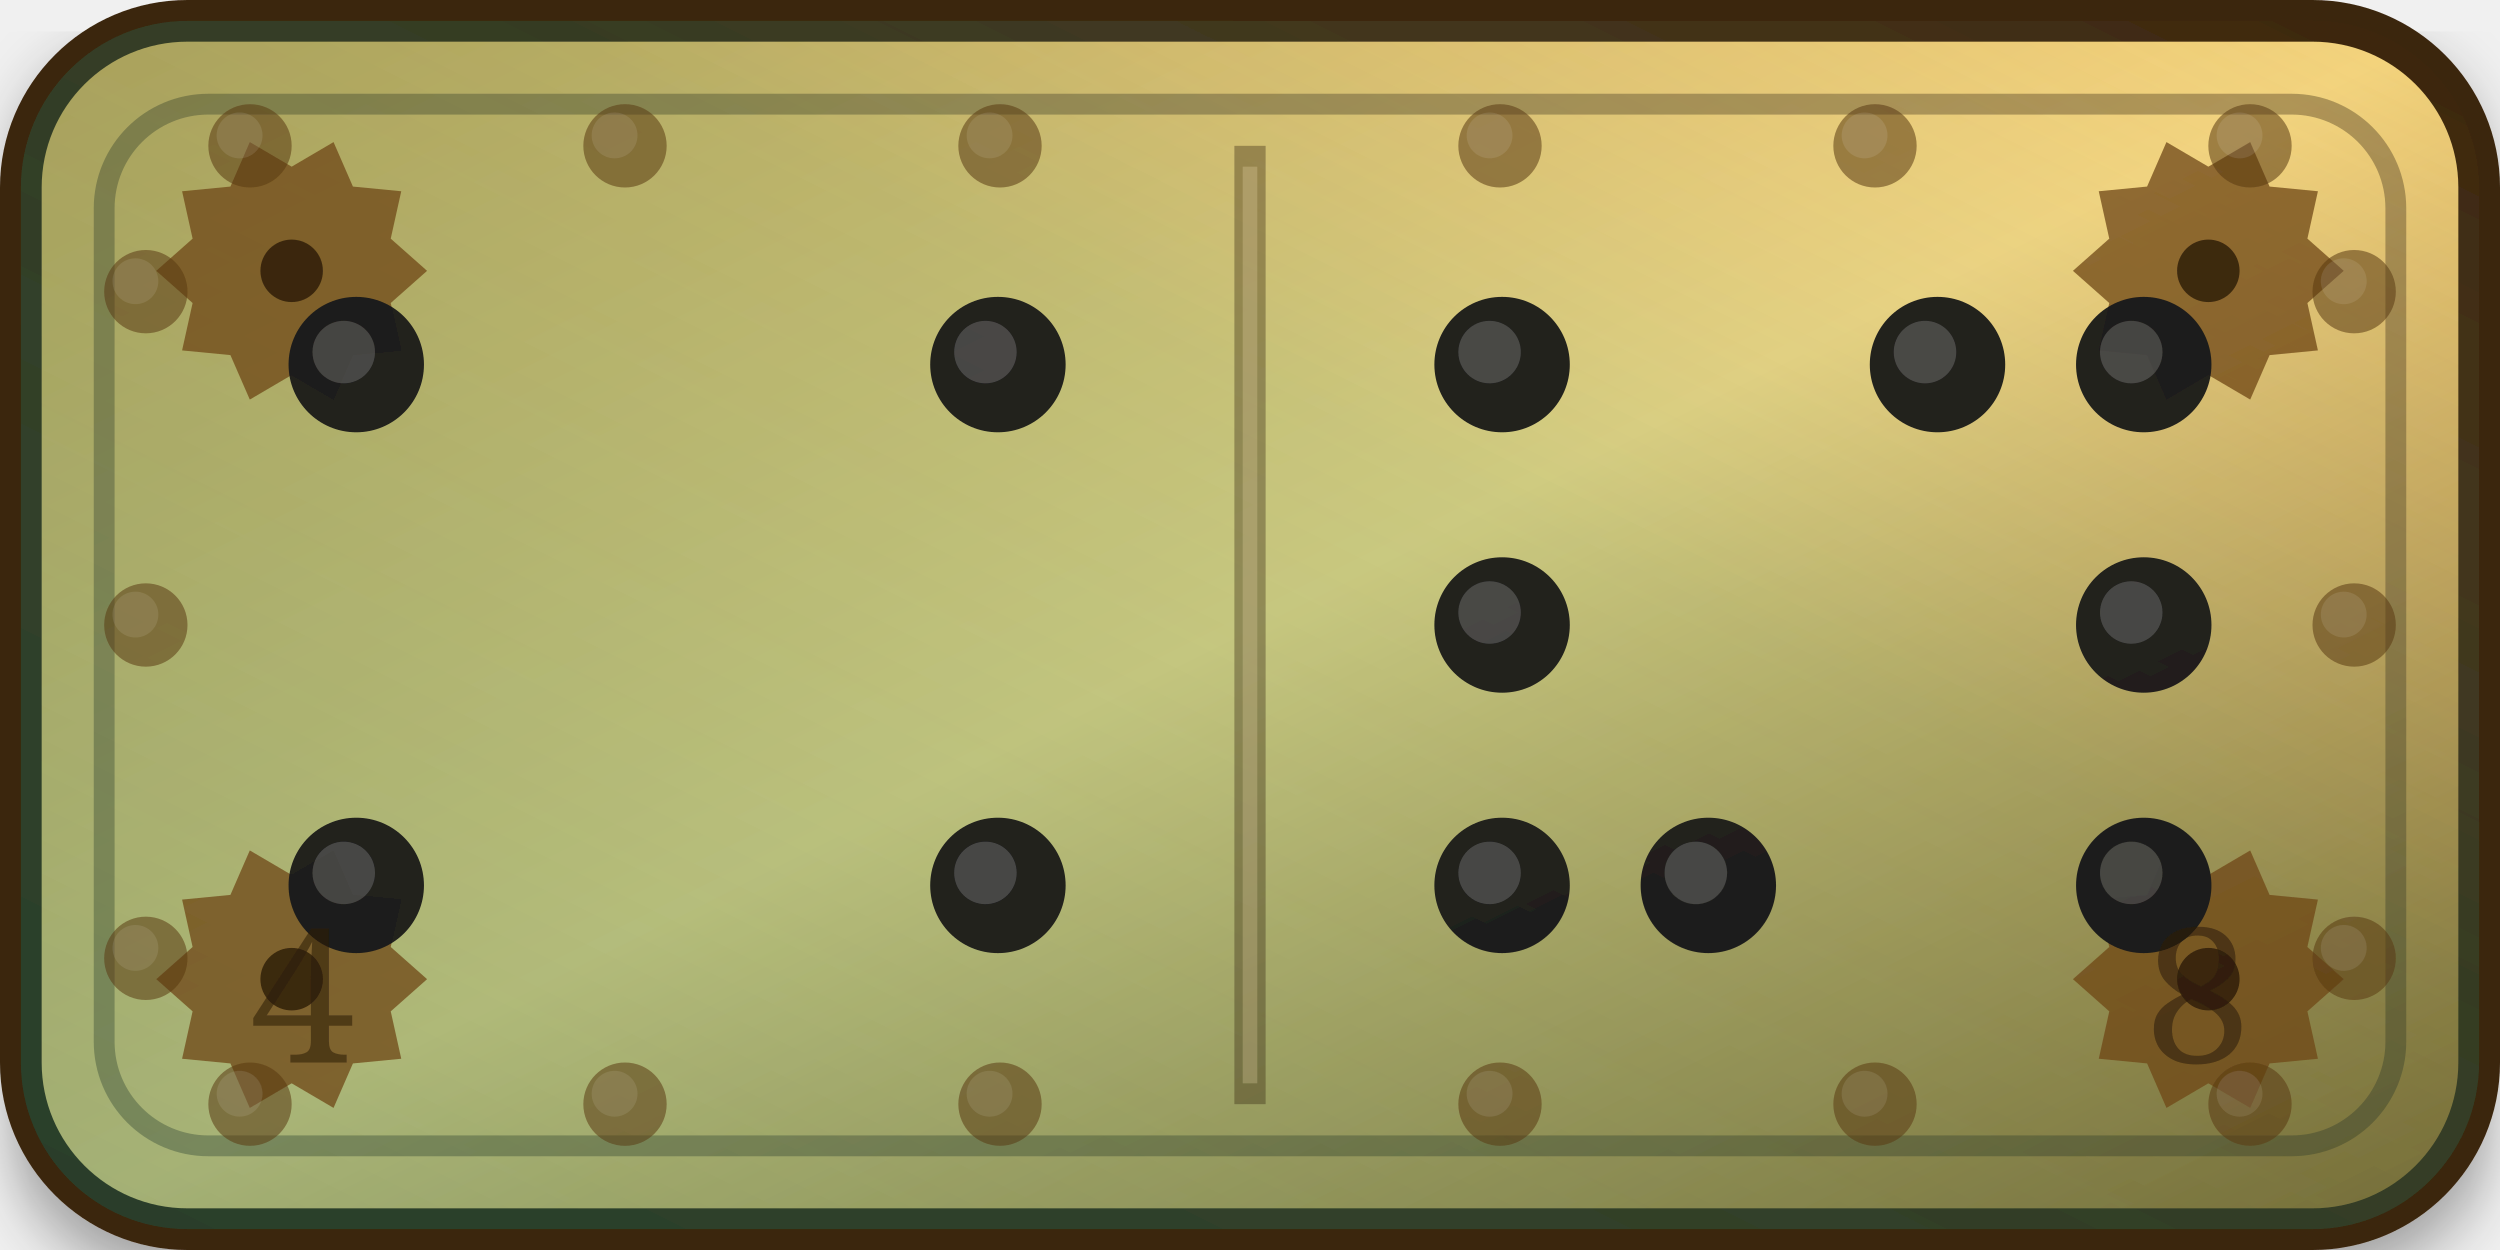
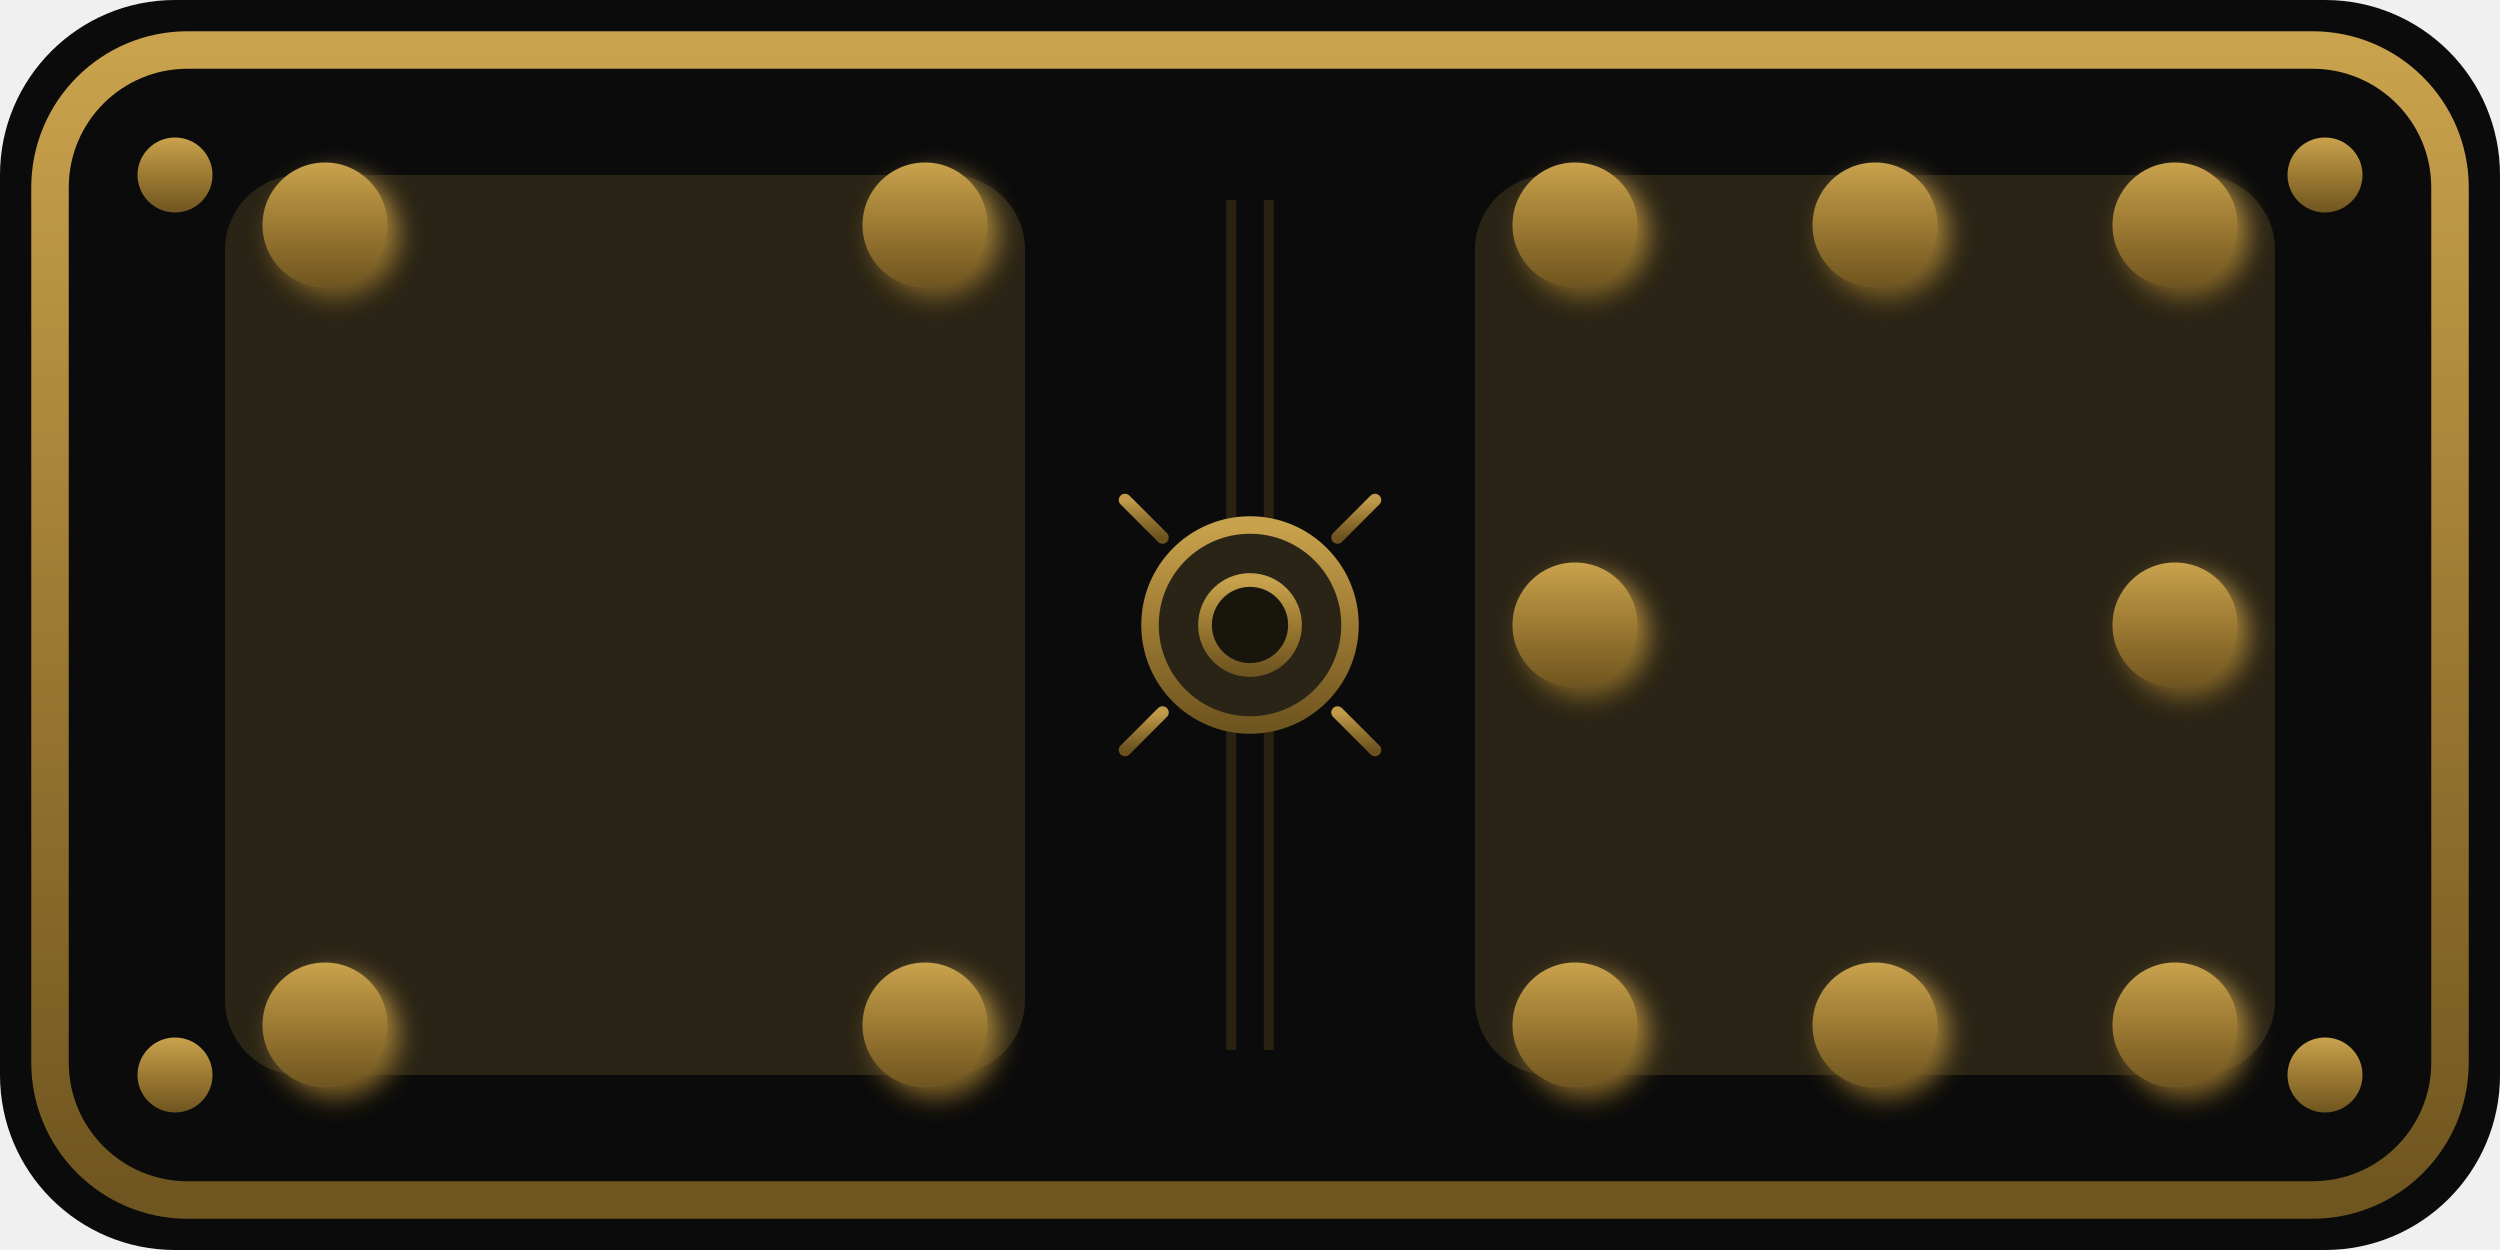
- <svg xmlns="http://www.w3.org/2000/svg" width="240" height="120" viewBox="0 0 240 120">
+ <svg xmlns="http://www.w3.org/2000/svg" width="200" height="100" viewBox="0 0 200 100">
  <defs>
-     <linearGradient id="brass" x1="0" y1="0" x2="1" y2="1">
-       <stop offset="0" stop-color="#cfa24c" />
-       <stop offset="0.5" stop-color="#f3d27a" />
-       <stop offset="1" stop-color="#8b5f1f" />
+     <linearGradient id="brassGrad" x1="0" y1="0" x2="0" y2="1">
+       <stop offset="0%" stop-color="#c9a24d" />
+       <stop offset="50%" stop-color="#9c7a32" />
+       <stop offset="100%" stop-color="#6f5520" />
    </linearGradient>
-     <linearGradient id="patina" x1="0" y1="1" x2="1" y2="0">
-       <stop offset="0" stop-color="#0b6e66" stop-opacity="0.35" />
-       <stop offset="0.6" stop-color="#1aa39a" stop-opacity="0.18" />
-       <stop offset="1" stop-color="#ffffff" stop-opacity="0" />
-     </linearGradient>
-     <filter id="softShadow" x="-20%" y="-20%" width="140%" height="140%">
-       <feDropShadow dx="0" dy="3" stdDeviation="3" flood-color="#000000" flood-opacity="0.35" />
-     </filter>
-     <filter id="innerBevel" x="-20%" y="-20%" width="140%" height="140%">
-       <feGaussianBlur in="SourceAlpha" stdDeviation="2" result="blur" />
-       <feOffset dx="0" dy="1" result="offset" />
-       <feComposite in="offset" in2="SourceAlpha" operator="arithmetic" k2="-1" k3="1" result="inner" />
-       <feColorMatrix in="inner" type="matrix" values="0 0 0 0 0                   0 0 0 0 0                   0 0 0 0 0                   0 0 0 0.55 0" result="innerAlpha" />
-       <feComposite in="innerAlpha" in2="SourceGraphic" operator="over" />
+     <filter id="pipEmboss" x="-60%" y="-60%" width="220%" height="220%">
+       <feOffset dx="0.9" dy="0.9" result="off" />
+       <feGaussianBlur in="off" stdDeviation="1.0" result="blur" />
+       <feMerge>
+         <feMergeNode in="blur" />
+         <feMergeNode in="SourceGraphic" />
+       </feMerge>
    </filter>
  </defs>
-   <g filter="url(#softShadow)">
-     <rect x="2" y="2" width="236" height="116" rx="16" ry="16" fill="url(#brass)" stroke="#3b250a" stroke-width="4" />
-     <rect x="10" y="10" width="220" height="100" rx="10" ry="10" fill="none" stroke="#2a1a08" stroke-width="2" opacity="0.35" />
-     <rect x="2" y="2" width="236" height="116" rx="16" ry="16" fill="url(#patina)" />
-     <line x1="120.0" y1="14" x2="120.0" y2="106" stroke="#2a1a08" stroke-width="3" opacity="0.35" />
-     <line x1="120.0" y1="16" x2="120.0" y2="104" stroke="#f7e4b2" stroke-width="1.4" opacity="0.25" />
-     <path d="M 41.00,26.00 L 37.51,29.09 L 38.52,33.64 L 33.88,34.09 L 32.02,38.36 L 28.00,36.00 L 23.98,38.36 L 22.12,34.09 L 17.48,33.64 L 18.49,29.09 L 15.00,26.00 L 18.49,22.91 L 17.48,18.36 L 22.12,17.91 L 23.98,13.64 L 28.00,16.00 L 32.02,13.64 L 33.88,17.91 L 38.52,18.36 L 37.51,22.91 Z" fill="#6f4716" opacity="0.75" />
-     <circle cx="28" cy="26" r="3" fill="#2a1a08" opacity="0.8" />
-     <path d="M 225.00,26.00 L 221.51,29.09 L 222.52,33.64 L 217.88,34.09 L 216.02,38.36 L 212.00,36.00 L 207.98,38.36 L 206.12,34.09 L 201.48,33.64 L 202.49,29.09 L 199.00,26.00 L 202.49,22.91 L 201.48,18.36 L 206.12,17.91 L 207.98,13.64 L 212.00,16.00 L 216.02,13.64 L 217.88,17.91 L 222.52,18.36 L 221.51,22.91 Z" fill="#6f4716" opacity="0.75" />
-     <circle cx="212" cy="26" r="3" fill="#2a1a08" opacity="0.8" />
-     <path d="M 41.00,94.00 L 37.51,97.09 L 38.52,101.64 L 33.88,102.09 L 32.02,106.36 L 28.00,104.00 L 23.98,106.36 L 22.12,102.09 L 17.48,101.64 L 18.49,97.09 L 15.00,94.00 L 18.49,90.91 L 17.48,86.36 L 22.12,85.91 L 23.98,81.64 L 28.00,84.00 L 32.02,81.64 L 33.88,85.91 L 38.52,86.36 L 37.51,90.91 Z" fill="#6f4716" opacity="0.75" />
-     <circle cx="28" cy="94" r="3" fill="#2a1a08" opacity="0.8" />
-     <path d="M 225.00,94.00 L 221.51,97.09 L 222.52,101.64 L 217.88,102.09 L 216.02,106.36 L 212.00,104.00 L 207.98,106.36 L 206.12,102.09 L 201.48,101.64 L 202.49,97.09 L 199.00,94.00 L 202.49,90.91 L 201.48,86.36 L 206.12,85.91 L 207.98,81.64 L 212.00,84.00 L 216.02,81.64 L 217.88,85.91 L 222.52,86.36 L 221.51,90.91 Z" fill="#6f4716" opacity="0.75" />
-     <circle cx="212" cy="94" r="3" fill="#2a1a08" opacity="0.8" />
-     <circle cx="24" cy="14" r="4" fill="#5a3a12" opacity="0.55" />
-     <circle cx="23" cy="13" r="2.2" fill="#fff" opacity="0.10" />
-     <circle cx="24" cy="106" r="4" fill="#5a3a12" opacity="0.55" />
-     <circle cx="23" cy="105" r="2.2" fill="#fff" opacity="0.10" />
-     <circle cx="60" cy="14" r="4" fill="#5a3a12" opacity="0.55" />
-     <circle cx="59" cy="13" r="2.2" fill="#fff" opacity="0.10" />
-     <circle cx="60" cy="106" r="4" fill="#5a3a12" opacity="0.55" />
-     <circle cx="59" cy="105" r="2.2" fill="#fff" opacity="0.10" />
-     <circle cx="96" cy="14" r="4" fill="#5a3a12" opacity="0.55" />
-     <circle cx="95" cy="13" r="2.2" fill="#fff" opacity="0.10" />
-     <circle cx="96" cy="106" r="4" fill="#5a3a12" opacity="0.55" />
-     <circle cx="95" cy="105" r="2.2" fill="#fff" opacity="0.10" />
-     <circle cx="144" cy="14" r="4" fill="#5a3a12" opacity="0.55" />
-     <circle cx="143" cy="13" r="2.2" fill="#fff" opacity="0.10" />
-     <circle cx="144" cy="106" r="4" fill="#5a3a12" opacity="0.55" />
-     <circle cx="143" cy="105" r="2.2" fill="#fff" opacity="0.10" />
-     <circle cx="180" cy="14" r="4" fill="#5a3a12" opacity="0.55" />
-     <circle cx="179" cy="13" r="2.2" fill="#fff" opacity="0.10" />
-     <circle cx="180" cy="106" r="4" fill="#5a3a12" opacity="0.55" />
-     <circle cx="179" cy="105" r="2.2" fill="#fff" opacity="0.10" />
-     <circle cx="216" cy="14" r="4" fill="#5a3a12" opacity="0.55" />
-     <circle cx="215" cy="13" r="2.2" fill="#fff" opacity="0.10" />
-     <circle cx="216" cy="106" r="4" fill="#5a3a12" opacity="0.55" />
-     <circle cx="215" cy="105" r="2.2" fill="#fff" opacity="0.10" />
-     <circle cx="14" cy="28" r="4" fill="#5a3a12" opacity="0.55" />
-     <circle cx="13" cy="27" r="2.2" fill="#fff" opacity="0.10" />
-     <circle cx="226" cy="28" r="4" fill="#5a3a12" opacity="0.55" />
-     <circle cx="225" cy="27" r="2.2" fill="#fff" opacity="0.10" />
-     <circle cx="14" cy="60" r="4" fill="#5a3a12" opacity="0.55" />
-     <circle cx="13" cy="59" r="2.2" fill="#fff" opacity="0.10" />
-     <circle cx="226" cy="60" r="4" fill="#5a3a12" opacity="0.55" />
-     <circle cx="225" cy="59" r="2.2" fill="#fff" opacity="0.10" />
-     <circle cx="14" cy="92" r="4" fill="#5a3a12" opacity="0.55" />
-     <circle cx="13" cy="91" r="2.2" fill="#fff" opacity="0.10" />
-     <circle cx="226" cy="92" r="4" fill="#5a3a12" opacity="0.55" />
-     <circle cx="225" cy="91" r="2.2" fill="#fff" opacity="0.10" />
-     <g opacity="0.96">
-       <circle cx="34.20" cy="35.00" r="6.5" fill="#1a1a1a" />
-       <circle cx="33.00" cy="33.80" r="3.0" fill="#ffffff" opacity="0.18" />
-       <circle cx="95.80" cy="35.00" r="6.5" fill="#1a1a1a" />
-       <circle cx="94.60" cy="33.80" r="3.0" fill="#ffffff" opacity="0.18" />
-       <circle cx="34.20" cy="85.00" r="6.5" fill="#1a1a1a" />
-       <circle cx="33.00" cy="83.80" r="3.0" fill="#ffffff" opacity="0.18" />
-       <circle cx="95.80" cy="85.00" r="6.5" fill="#1a1a1a" />
-       <circle cx="94.60" cy="83.80" r="3.0" fill="#ffffff" opacity="0.18" />
-       <circle cx="144.20" cy="35.00" r="6.5" fill="#1a1a1a" />
-       <circle cx="143.00" cy="33.80" r="3.0" fill="#ffffff" opacity="0.18" />
-       <circle cx="186.00" cy="35.00" r="6.5" fill="#1a1a1a" />
-       <circle cx="184.80" cy="33.80" r="3.0" fill="#ffffff" opacity="0.18" />
-       <circle cx="205.80" cy="35.00" r="6.5" fill="#1a1a1a" />
-       <circle cx="204.60" cy="33.80" r="3.0" fill="#ffffff" opacity="0.18" />
-       <circle cx="144.20" cy="60.00" r="6.5" fill="#1a1a1a" />
-       <circle cx="143.00" cy="58.80" r="3.0" fill="#ffffff" opacity="0.18" />
-       <circle cx="205.80" cy="60.00" r="6.5" fill="#1a1a1a" />
-       <circle cx="204.60" cy="58.80" r="3.0" fill="#ffffff" opacity="0.18" />
-       <circle cx="144.20" cy="85.00" r="6.5" fill="#1a1a1a" />
-       <circle cx="143.00" cy="83.80" r="3.0" fill="#ffffff" opacity="0.18" />
-       <circle cx="164.00" cy="85.00" r="6.5" fill="#1a1a1a" />
-       <circle cx="162.80" cy="83.80" r="3.0" fill="#ffffff" opacity="0.18" />
-       <circle cx="205.80" cy="85.00" r="6.5" fill="#1a1a1a" />
-       <circle cx="204.60" cy="83.80" r="3.0" fill="#ffffff" opacity="0.18" />
-     </g>
-     <text x="24" y="102" font-family="serif" font-size="18" fill="#2a1a08" opacity="0.55">4</text>
-     <text x="216" y="102" text-anchor="end" font-family="serif" font-size="18" fill="#2a1a08" opacity="0.55">8</text>
+   <rect width="200" height="100" rx="14" fill="#0b0b0b" />
+   <rect x="4" y="4" width="192" height="92" rx="11" fill="none" stroke="url(#brassGrad)" stroke-width="3" />
+   <rect x="18" y="14" width="64" height="72" rx="6" fill="#2a2416" />
+   <rect x="118" y="14" width="64" height="72" rx="6" fill="#2a2416" />
+   <line x1="100" y1="14" x2="100" y2="86" stroke="url(#brassGrad)" stroke-width="1.2" opacity="0.9" />
+   <line x1="98.5" y1="16" x2="98.5" y2="84" stroke="#3b2d12" stroke-width="0.8" opacity="0.65" />
+   <line x1="101.5" y1="16" x2="101.5" y2="84" stroke="#3b2d12" stroke-width="0.8" opacity="0.65" />
+   <circle cx="100" cy="50" r="8" fill="#2a2416" stroke="url(#brassGrad)" stroke-width="1.4" />
+   <circle cx="100" cy="50" r="3.6" fill="#18150d" stroke="url(#brassGrad)" stroke-width="1.1" />
+   <g stroke="url(#brassGrad)" stroke-width="1" stroke-linecap="round" opacity="0.95">
+     <line x1="100" y1="40" x2="100" y2="36" />
+     <line x1="100" y1="60" x2="100" y2="64" />
+     <line x1="90" y1="50" x2="86" y2="50" />
+     <line x1="110" y1="50" x2="114" y2="50" />
+     <line x1="93" y1="43" x2="90" y2="40" />
+     <line x1="107" y1="43" x2="110" y2="40" />
+     <line x1="93" y1="57" x2="90" y2="60" />
+     <line x1="107" y1="57" x2="110" y2="60" />
+   </g>
+   <line x1="94" y1="30" x2="106" y2="30" stroke="url(#brassGrad)" stroke-width="0.9" opacity="0.7" />
+   <line x1="94" y1="70" x2="106" y2="70" stroke="url(#brassGrad)" stroke-width="0.9" opacity="0.7" />
+   <circle cx="26" cy="18" r="5.0" fill="url(#brassGrad)" filter="url(#pipEmboss)" />
+   <circle cx="74" cy="18" r="5.0" fill="url(#brassGrad)" filter="url(#pipEmboss)" />
+   <circle cx="26" cy="82" r="5.0" fill="url(#brassGrad)" filter="url(#pipEmboss)" />
+   <circle cx="74" cy="82" r="5.0" fill="url(#brassGrad)" filter="url(#pipEmboss)" />
+   <circle cx="126" cy="18" r="5.0" fill="url(#brassGrad)" filter="url(#pipEmboss)" />
+   <circle cx="126" cy="50" r="5.0" fill="url(#brassGrad)" filter="url(#pipEmboss)" />
+   <circle cx="126" cy="82" r="5.0" fill="url(#brassGrad)" filter="url(#pipEmboss)" />
+   <circle cx="150" cy="18" r="5.0" fill="url(#brassGrad)" filter="url(#pipEmboss)" />
+   <circle cx="150" cy="82" r="5.0" fill="url(#brassGrad)" filter="url(#pipEmboss)" />
+   <circle cx="174" cy="18" r="5.0" fill="url(#brassGrad)" filter="url(#pipEmboss)" />
+   <circle cx="174" cy="50" r="5.0" fill="url(#brassGrad)" filter="url(#pipEmboss)" />
+   <circle cx="174" cy="82" r="5.0" fill="url(#brassGrad)" filter="url(#pipEmboss)" />
+   <g fill="url(#brassGrad)">
+     <circle cx="14" cy="14" r="3" />
+     <circle cx="186" cy="14" r="3" />
+     <circle cx="14" cy="86" r="3" />
+     <circle cx="186" cy="86" r="3" />
  </g>
</svg>
